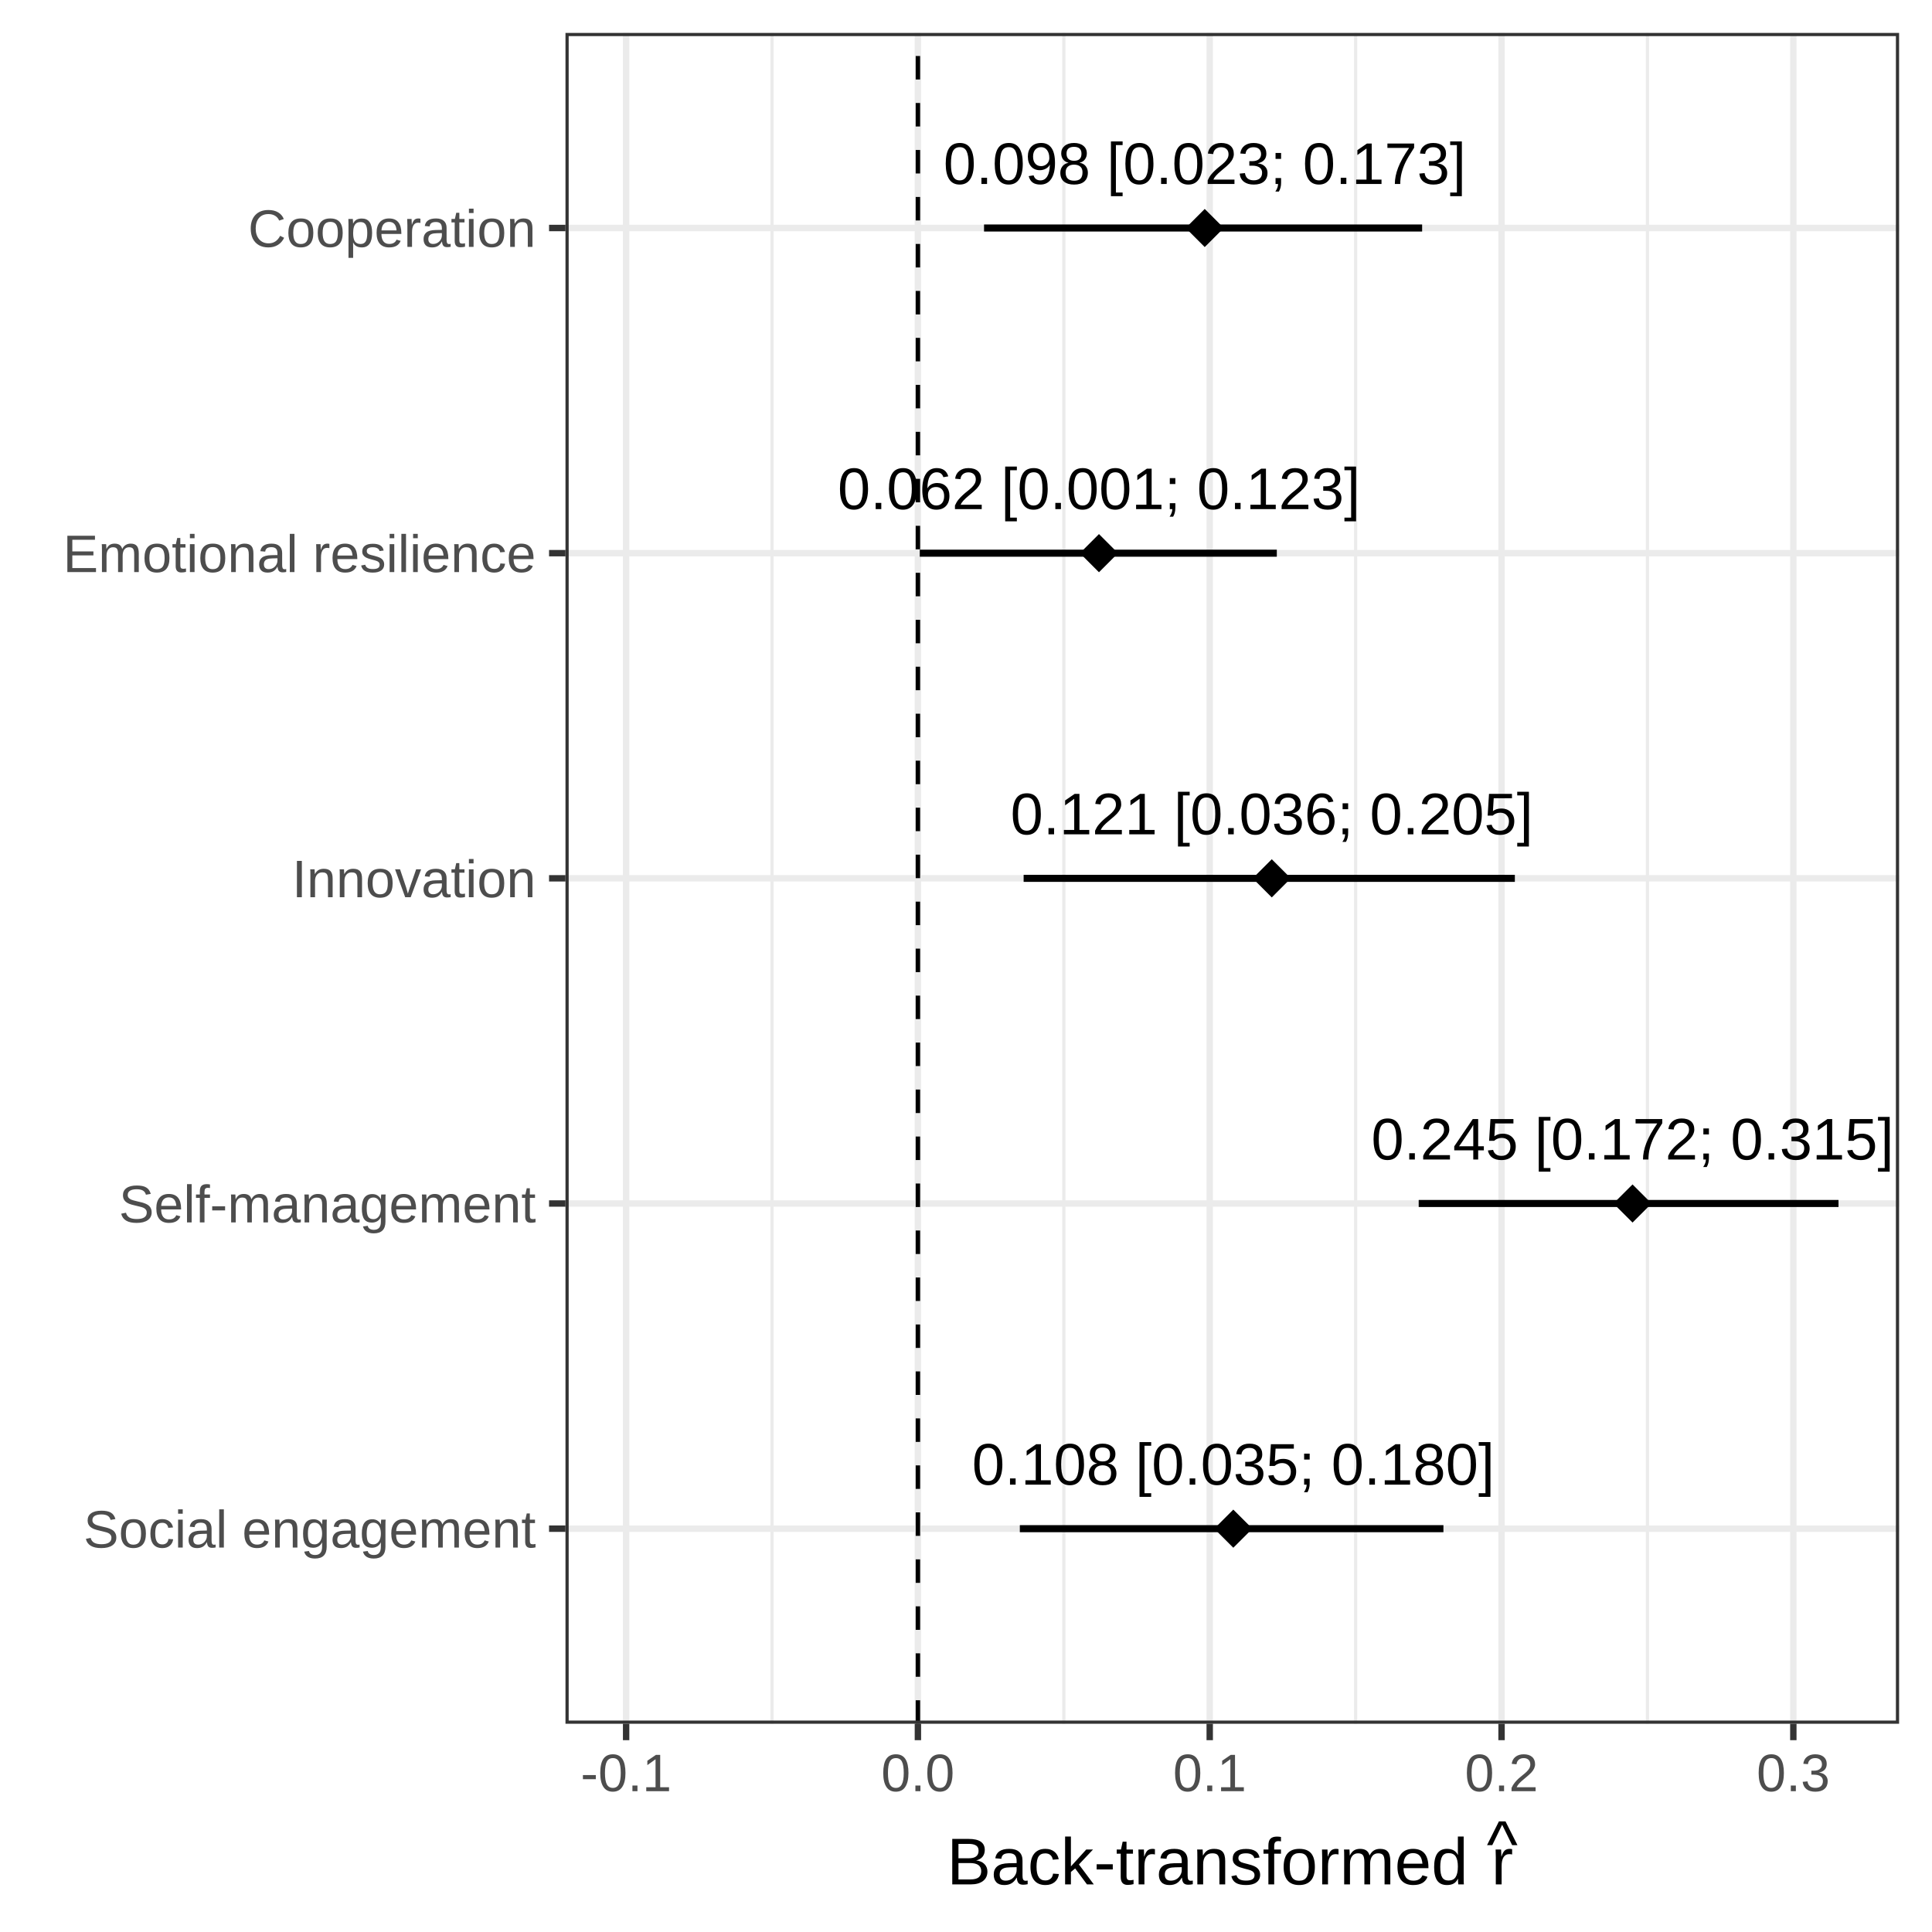
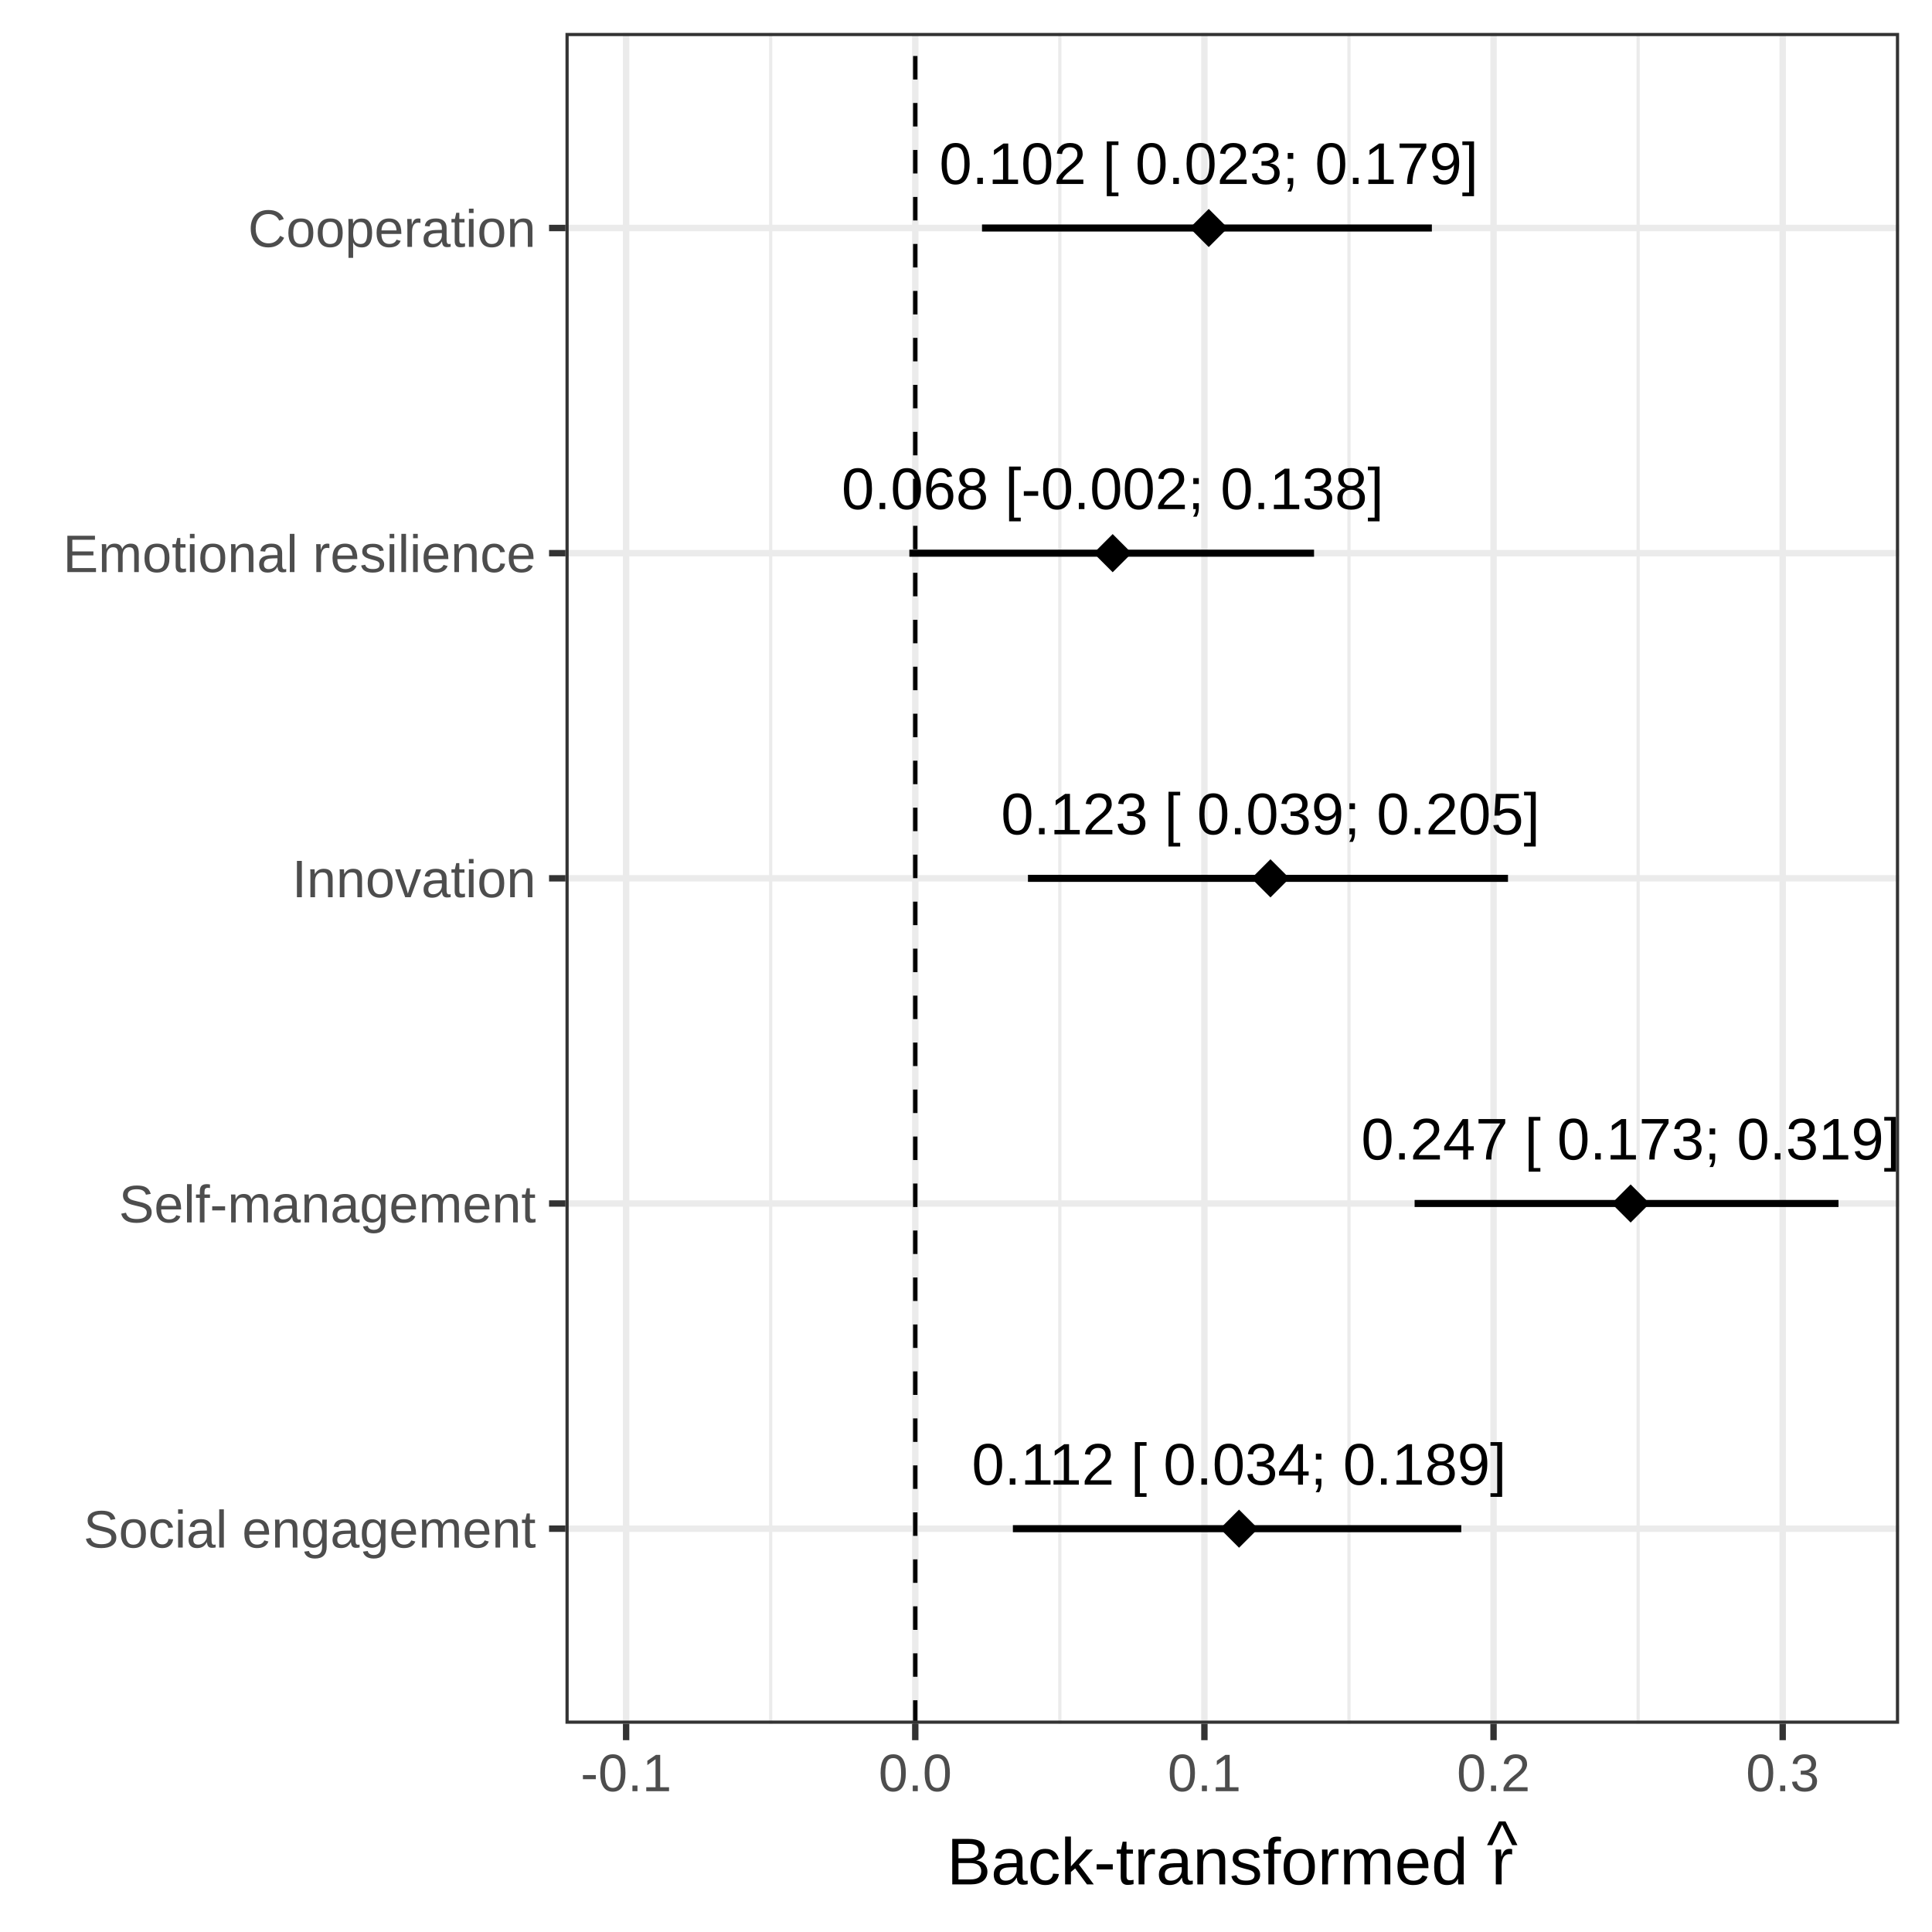
<svg xmlns="http://www.w3.org/2000/svg" width="468.00pt" height="468.00pt" viewBox="0 0 468.00 468.00">
  <g class="svglite">
    <defs>
      <style type="text/css">
    .svglite line, .svglite polyline, .svglite polygon, .svglite path, .svglite rect, .svglite circle {
      fill: none;
      stroke: #000000;
      stroke-linecap: round;
      stroke-linejoin: round;
      stroke-miterlimit: 10.00;
    }
    .svglite text {
      white-space: pre;
    }
    .svglite g.glyphgroup path {
      fill: inherit;
      stroke: none;
    }
  </style>
    </defs>
    <rect width="100%" height="100%" style="stroke: none; fill: #FFFFFF;" />
    <defs>
      <clipPath id="cpMC4wMHw0NjguMDB8MC4wMHw0NjguMDA=">
        <rect x="0.00" y="0.00" width="468.00" height="468.00" />
      </clipPath>
    </defs>
    <g clip-path="url(#cpMC4wMHw0NjguMDB8MC4wMHw0NjguMDA=)">
      <rect x="0.00" y="-0" width="468.00" height="468.00" style="stroke-width: 1.55; stroke: #FFFFFF; fill: #FFFFFF;" />
    </g>
    <defs>
      <clipPath id="cpMTM2Ljk4fDQ2MC4wM3w3Ljk3fDQxNy41Ng==">
        <rect x="136.98" y="7.97" width="323.05" height="409.59" />
      </clipPath>
    </defs>
    <g clip-path="url(#cpMTM2Ljk4fDQ2MC4wM3w3Ljk3fDQxNy41Ng==)">
      <rect x="136.98" y="7.97" width="323.05" height="409.59" style="stroke-width: 1.55; stroke: none; fill: #FFFFFF;" />
-       <polyline points="187.01,417.56 187.01,7.97 " style="stroke-width: 0.78; stroke: #EBEBEB; stroke-linecap: butt;" />
-       <polyline points="257.70,417.56 257.70,7.97 " style="stroke-width: 0.78; stroke: #EBEBEB; stroke-linecap: butt;" />
-       <polyline points="328.38,417.56 328.38,7.97 " style="stroke-width: 0.78; stroke: #EBEBEB; stroke-linecap: butt;" />
-       <polyline points="399.07,417.56 399.07,7.97 " style="stroke-width: 0.78; stroke: #EBEBEB; stroke-linecap: butt;" />
+       <polyline points="186.69,417.56 186.69,7.97 " style="stroke-width: 0.78; stroke: #EBEBEB; stroke-linecap: butt;" />
+       <polyline points="256.73,417.56 256.73,7.97 " style="stroke-width: 0.78; stroke: #EBEBEB; stroke-linecap: butt;" />
+       <polyline points="326.77,417.56 326.77,7.97 " style="stroke-width: 0.78; stroke: #EBEBEB; stroke-linecap: butt;" />
+       <polyline points="396.81,417.56 396.81,7.97 " style="stroke-width: 0.78; stroke: #EBEBEB; stroke-linecap: butt;" />
      <polyline points="136.98,370.30 460.03,370.30 " style="stroke-width: 1.55; stroke: #EBEBEB; stroke-linecap: butt;" />
      <polyline points="136.98,291.53 460.03,291.53 " style="stroke-width: 1.55; stroke: #EBEBEB; stroke-linecap: butt;" />
      <polyline points="136.98,212.76 460.03,212.76 " style="stroke-width: 1.55; stroke: #EBEBEB; stroke-linecap: butt;" />
      <polyline points="136.98,134.00 460.03,134.00 " style="stroke-width: 1.55; stroke: #EBEBEB; stroke-linecap: butt;" />
      <polyline points="136.98,55.23 460.03,55.23 " style="stroke-width: 1.55; stroke: #EBEBEB; stroke-linecap: butt;" />
      <polyline points="151.67,417.56 151.67,7.97 " style="stroke-width: 1.55; stroke: #EBEBEB; stroke-linecap: butt;" />
-       <polyline points="222.35,417.56 222.35,7.97 " style="stroke-width: 1.55; stroke: #EBEBEB; stroke-linecap: butt;" />
-       <polyline points="293.04,417.56 293.04,7.97 " style="stroke-width: 1.55; stroke: #EBEBEB; stroke-linecap: butt;" />
-       <polyline points="363.73,417.56 363.73,7.97 " style="stroke-width: 1.55; stroke: #EBEBEB; stroke-linecap: butt;" />
-       <polyline points="434.41,417.56 434.41,7.97 " style="stroke-width: 1.55; stroke: #EBEBEB; stroke-linecap: butt;" />
-       <polygon points="287.21,55.23 291.83,50.61 296.45,55.23 291.83,59.85 " style="stroke-width: 0.71; stroke: none; fill: #000000;" />
-       <polygon points="261.59,134.00 266.21,129.37 270.83,134.00 266.21,138.62 " style="stroke-width: 0.71; stroke: none; fill: #000000;" />
-       <polygon points="303.45,212.76 308.07,208.14 312.69,212.76 308.07,217.39 " style="stroke-width: 0.71; stroke: none; fill: #000000;" />
-       <polygon points="390.83,291.53 395.46,286.91 400.08,291.53 395.46,296.15 " style="stroke-width: 0.71; stroke: none; fill: #000000;" />
-       <polygon points="294.13,370.30 298.75,365.68 303.38,370.30 298.75,374.92 " style="stroke-width: 0.71; stroke: none; fill: #000000;" />
-       <polyline points="344.49,55.23 344.49,55.23 " style="stroke-width: 1.71; stroke-linecap: butt;" />
-       <polyline points="344.49,55.23 238.37,55.23 " style="stroke-width: 1.71; stroke-linecap: butt;" />
-       <polyline points="238.37,55.23 238.37,55.23 " style="stroke-width: 1.71; stroke-linecap: butt;" />
-       <polyline points="309.29,134.00 309.29,134.00 " style="stroke-width: 1.71; stroke-linecap: butt;" />
-       <polyline points="309.29,134.00 222.80,134.00 " style="stroke-width: 1.71; stroke-linecap: butt;" />
-       <polyline points="222.80,134.00 222.80,134.00 " style="stroke-width: 1.71; stroke-linecap: butt;" />
-       <polyline points="366.95,212.76 366.95,212.76 " style="stroke-width: 1.71; stroke-linecap: butt;" />
-       <polyline points="366.95,212.76 247.96,212.76 " style="stroke-width: 1.71; stroke-linecap: butt;" />
-       <polyline points="247.96,212.76 247.96,212.76 " style="stroke-width: 1.71; stroke-linecap: butt;" />
+       <polyline points="221.71,417.56 221.71,7.97 " style="stroke-width: 1.55; stroke: #EBEBEB; stroke-linecap: butt;" />
+       <polyline points="291.75,417.56 291.75,7.97 " style="stroke-width: 1.55; stroke: #EBEBEB; stroke-linecap: butt;" />
+       <polyline points="361.79,417.56 361.79,7.97 " style="stroke-width: 1.55; stroke: #EBEBEB; stroke-linecap: butt;" />
+       <polyline points="431.83,417.56 431.83,7.97 " style="stroke-width: 1.55; stroke: #EBEBEB; stroke-linecap: butt;" />
+       <polygon points="288.18,55.23 292.80,50.61 297.42,55.23 292.80,59.85 " style="stroke-width: 0.71; stroke: none; fill: #000000;" />
+       <polygon points="264.91,134.00 269.53,129.37 274.15,134.00 269.53,138.62 " style="stroke-width: 0.71; stroke: none; fill: #000000;" />
+       <polygon points="303.13,212.76 307.75,208.14 312.37,212.76 307.75,217.39 " style="stroke-width: 0.71; stroke: none; fill: #000000;" />
+       <polygon points="390.38,291.53 395.00,286.91 399.62,291.53 395.00,296.15 " style="stroke-width: 0.71; stroke: none; fill: #000000;" />
+       <polygon points="295.52,370.30 300.14,365.68 304.76,370.30 300.14,374.92 " style="stroke-width: 0.71; stroke: none; fill: #000000;" />
+       <polyline points="346.85,55.23 346.85,55.23 " style="stroke-width: 1.71; stroke-linecap: butt;" />
+       <polyline points="346.85,55.23 237.88,55.23 " style="stroke-width: 1.71; stroke-linecap: butt;" />
+       <polyline points="237.88,55.23 237.88,55.23 " style="stroke-width: 1.71; stroke-linecap: butt;" />
+       <polyline points="318.31,134.00 318.31,134.00 " style="stroke-width: 1.71; stroke-linecap: butt;" />
+       <polyline points="318.31,134.00 220.28,134.00 " style="stroke-width: 1.71; stroke-linecap: butt;" />
+       <polyline points="220.28,134.00 220.28,134.00 " style="stroke-width: 1.71; stroke-linecap: butt;" />
+       <polyline points="365.29,212.76 365.29,212.76 " style="stroke-width: 1.71; stroke-linecap: butt;" />
+       <polyline points="365.29,212.76 249.01,212.76 " style="stroke-width: 1.71; stroke-linecap: butt;" />
+       <polyline points="249.01,212.76 249.01,212.76 " style="stroke-width: 1.71; stroke-linecap: butt;" />
      <polyline points="445.35,291.53 445.35,291.53 " style="stroke-width: 1.71; stroke-linecap: butt;" />
-       <polyline points="445.35,291.53 343.66,291.53 " style="stroke-width: 1.71; stroke-linecap: butt;" />
-       <polyline points="343.66,291.53 343.66,291.53 " style="stroke-width: 1.71; stroke-linecap: butt;" />
-       <polyline points="349.65,370.30 349.65,370.30 " style="stroke-width: 1.71; stroke-linecap: butt;" />
-       <polyline points="349.65,370.30 247.04,370.30 " style="stroke-width: 1.71; stroke-linecap: butt;" />
-       <polyline points="247.04,370.30 247.04,370.30 " style="stroke-width: 1.71; stroke-linecap: butt;" />
-       <line x1="222.35" y1="417.56" x2="222.35" y2="7.97" style="stroke-width: 1.07; stroke-dasharray: 5.69,5.69; stroke-linecap: butt;" />
-       <text x="291.83" y="44.57" text-anchor="middle" style="font-size: 14.23px; font-family: &quot;Arial&quot;;" textLength="126.50px" lengthAdjust="spacingAndGlyphs">0.098 [0.023; 0.173]</text>
-       <text x="266.21" y="123.33" text-anchor="middle" style="font-size: 14.23px; font-family: &quot;Arial&quot;;" textLength="126.50px" lengthAdjust="spacingAndGlyphs">0.062 [0.001; 0.123]</text>
-       <text x="308.07" y="202.10" text-anchor="middle" style="font-size: 14.23px; font-family: &quot;Arial&quot;;" textLength="126.50px" lengthAdjust="spacingAndGlyphs">0.121 [0.036; 0.205]</text>
-       <text x="395.46" y="280.87" text-anchor="middle" style="font-size: 14.23px; font-family: &quot;Arial&quot;;" textLength="126.50px" lengthAdjust="spacingAndGlyphs">0.245 [0.172; 0.315]</text>
-       <text x="298.75" y="359.64" text-anchor="middle" style="font-size: 14.23px; font-family: &quot;Arial&quot;;" textLength="126.50px" lengthAdjust="spacingAndGlyphs">0.108 [0.035; 0.180]</text>
+       <polyline points="445.35,291.53 342.67,291.53 " style="stroke-width: 1.71; stroke-linecap: butt;" />
+       <polyline points="342.67,291.53 342.67,291.53 " style="stroke-width: 1.71; stroke-linecap: butt;" />
+       <polyline points="353.97,370.30 353.97,370.30 " style="stroke-width: 1.71; stroke-linecap: butt;" />
+       <polyline points="353.97,370.30 245.36,370.30 " style="stroke-width: 1.71; stroke-linecap: butt;" />
+       <polyline points="245.36,370.30 245.36,370.30 " style="stroke-width: 1.71; stroke-linecap: butt;" />
+       <line x1="221.71" y1="417.56" x2="221.71" y2="7.97" style="stroke-width: 1.07; stroke-dasharray: 5.69,5.69; stroke-linecap: butt;" />
+       <text x="292.80" y="44.57" text-anchor="middle" style="font-size: 14.23px; font-family: &quot;Arial&quot;;" textLength="130.45px" lengthAdjust="spacingAndGlyphs">0.102 [ 0.023; 0.179]</text>
+       <text x="269.53" y="123.33" text-anchor="middle" style="font-size: 14.23px; font-family: &quot;Arial&quot;;" textLength="131.23px" lengthAdjust="spacingAndGlyphs">0.068 [-0.002; 0.138]</text>
+       <text x="307.75" y="202.10" text-anchor="middle" style="font-size: 14.23px; font-family: &quot;Arial&quot;;" textLength="130.45px" lengthAdjust="spacingAndGlyphs">0.123 [ 0.039; 0.205]</text>
+       <text x="395.00" y="280.87" text-anchor="middle" style="font-size: 14.23px; font-family: &quot;Arial&quot;;" textLength="130.45px" lengthAdjust="spacingAndGlyphs">0.247 [ 0.173; 0.319]</text>
+       <text x="300.14" y="359.64" text-anchor="middle" style="font-size: 14.23px; font-family: &quot;Arial&quot;;" textLength="129.39px" lengthAdjust="spacingAndGlyphs">0.112 [ 0.034; 0.189]</text>
      <rect x="136.98" y="7.97" width="323.05" height="409.59" style="stroke-width: 1.55; stroke: #333333;" />
    </g>
    <g clip-path="url(#cpMC4wMHw0NjguMDB8MC4wMHw0NjguMDA=)">
      <text x="129.81" y="374.88" text-anchor="end" style="font-size: 12.80px;fill: #4D4D4D; font-family: &quot;Arial&quot;;" textLength="109.50px" lengthAdjust="spacingAndGlyphs">Social engagement</text>
      <text x="129.81" y="296.11" text-anchor="end" style="font-size: 12.80px;fill: #4D4D4D; font-family: &quot;Arial&quot;;" textLength="100.95px" lengthAdjust="spacingAndGlyphs">Self-management</text>
      <text x="129.81" y="217.34" text-anchor="end" style="font-size: 12.80px;fill: #4D4D4D; font-family: &quot;Arial&quot;;" textLength="59.03px" lengthAdjust="spacingAndGlyphs">Innovation</text>
      <text x="129.81" y="138.58" text-anchor="end" style="font-size: 12.80px;fill: #4D4D4D; font-family: &quot;Arial&quot;;" textLength="114.48px" lengthAdjust="spacingAndGlyphs">Emotional resilience</text>
      <text x="129.81" y="59.81" text-anchor="end" style="font-size: 12.80px;fill: #4D4D4D; font-family: &quot;Arial&quot;;" textLength="69.67px" lengthAdjust="spacingAndGlyphs">Cooperation</text>
      <polyline points="133.00,370.30 136.98,370.30 " style="stroke-width: 1.55; stroke: #333333; stroke-linecap: butt;" />
      <polyline points="133.00,291.53 136.98,291.53 " style="stroke-width: 1.55; stroke: #333333; stroke-linecap: butt;" />
      <polyline points="133.00,212.76 136.98,212.76 " style="stroke-width: 1.55; stroke: #333333; stroke-linecap: butt;" />
      <polyline points="133.00,134.00 136.98,134.00 " style="stroke-width: 1.55; stroke: #333333; stroke-linecap: butt;" />
      <polyline points="133.00,55.23 136.98,55.23 " style="stroke-width: 1.55; stroke: #333333; stroke-linecap: butt;" />
      <polyline points="151.67,421.54 151.67,417.56 " style="stroke-width: 1.55; stroke: #333333; stroke-linecap: butt;" />
-       <polyline points="222.35,421.54 222.35,417.56 " style="stroke-width: 1.55; stroke: #333333; stroke-linecap: butt;" />
-       <polyline points="293.04,421.54 293.04,417.56 " style="stroke-width: 1.55; stroke: #333333; stroke-linecap: butt;" />
-       <polyline points="363.73,421.54 363.73,417.56 " style="stroke-width: 1.55; stroke: #333333; stroke-linecap: butt;" />
-       <polyline points="434.41,421.54 434.41,417.56 " style="stroke-width: 1.55; stroke: #333333; stroke-linecap: butt;" />
+       <polyline points="221.71,421.54 221.71,417.56 " style="stroke-width: 1.55; stroke: #333333; stroke-linecap: butt;" />
+       <polyline points="291.75,421.54 291.75,417.56 " style="stroke-width: 1.55; stroke: #333333; stroke-linecap: butt;" />
+       <polyline points="361.79,421.54 361.79,417.56 " style="stroke-width: 1.55; stroke: #333333; stroke-linecap: butt;" />
+       <polyline points="431.83,421.54 431.83,417.56 " style="stroke-width: 1.55; stroke: #333333; stroke-linecap: butt;" />
      <text x="151.67" y="433.89" text-anchor="middle" style="font-size: 12.80px;fill: #4D4D4D; font-family: &quot;Arial&quot;;" textLength="22.05px" lengthAdjust="spacingAndGlyphs">-0.1</text>
-       <text x="222.35" y="433.89" text-anchor="middle" style="font-size: 12.80px;fill: #4D4D4D; font-family: &quot;Arial&quot;;" textLength="17.78px" lengthAdjust="spacingAndGlyphs">0.0</text>
-       <text x="293.04" y="433.89" text-anchor="middle" style="font-size: 12.80px;fill: #4D4D4D; font-family: &quot;Arial&quot;;" textLength="17.78px" lengthAdjust="spacingAndGlyphs">0.1</text>
-       <text x="363.73" y="433.89" text-anchor="middle" style="font-size: 12.80px;fill: #4D4D4D; font-family: &quot;Arial&quot;;" textLength="17.78px" lengthAdjust="spacingAndGlyphs">0.2</text>
-       <text x="434.41" y="433.89" text-anchor="middle" style="font-size: 12.80px;fill: #4D4D4D; font-family: &quot;Arial&quot;;" textLength="17.78px" lengthAdjust="spacingAndGlyphs">0.3</text>
+       <text x="221.71" y="433.89" text-anchor="middle" style="font-size: 12.80px;fill: #4D4D4D; font-family: &quot;Arial&quot;;" textLength="17.78px" lengthAdjust="spacingAndGlyphs">0.0</text>
+       <text x="291.75" y="433.89" text-anchor="middle" style="font-size: 12.80px;fill: #4D4D4D; font-family: &quot;Arial&quot;;" textLength="17.78px" lengthAdjust="spacingAndGlyphs">0.1</text>
+       <text x="361.79" y="433.89" text-anchor="middle" style="font-size: 12.80px;fill: #4D4D4D; font-family: &quot;Arial&quot;;" textLength="17.78px" lengthAdjust="spacingAndGlyphs">0.2</text>
+       <text x="431.83" y="433.89" text-anchor="middle" style="font-size: 12.80px;fill: #4D4D4D; font-family: &quot;Arial&quot;;" textLength="17.78px" lengthAdjust="spacingAndGlyphs">0.3</text>
      <text x="229.36" y="456.47" style="font-size: 16.00px; font-family: &quot;Arial&quot;;" textLength="130.78px" lengthAdjust="spacingAndGlyphs">Back-transformed </text>
      <text x="361.23" y="456.47" style="font-size: 16.00px; font-family: &quot;Arial&quot;;" textLength="5.33px" lengthAdjust="spacingAndGlyphs">r</text>
      <text x="360.14" y="452.22" style="font-size: 16.00px; font-family: &quot;Arial&quot;;" textLength="7.52px" lengthAdjust="spacingAndGlyphs">^</text>
    </g>
  </g>
</svg>
